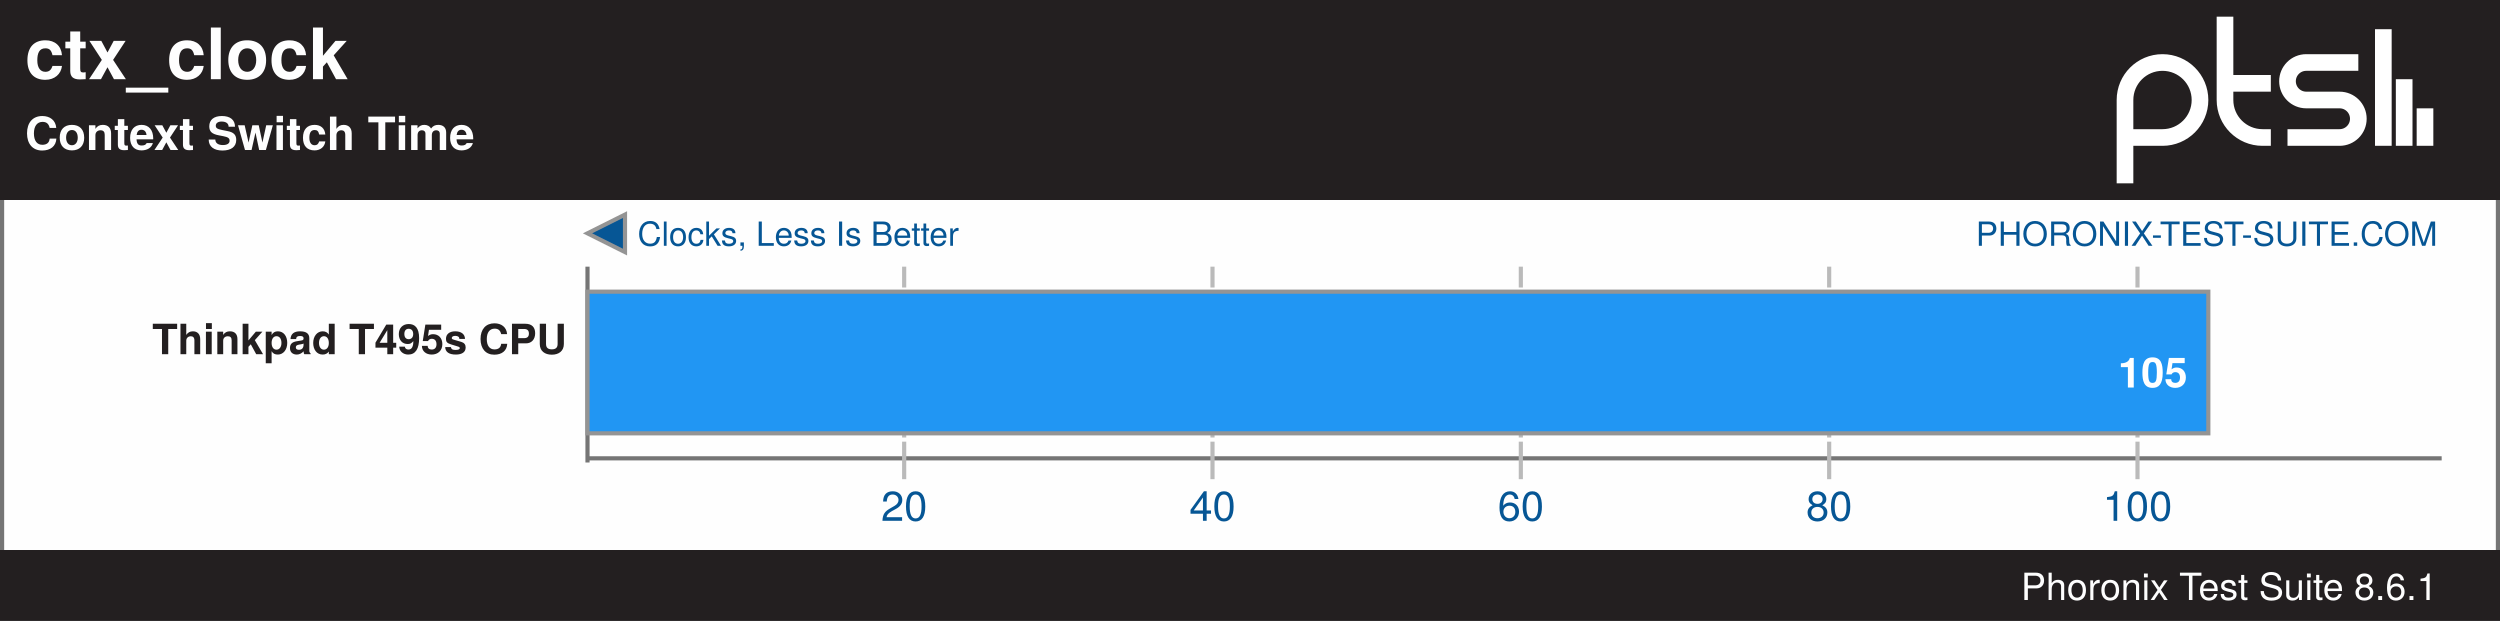
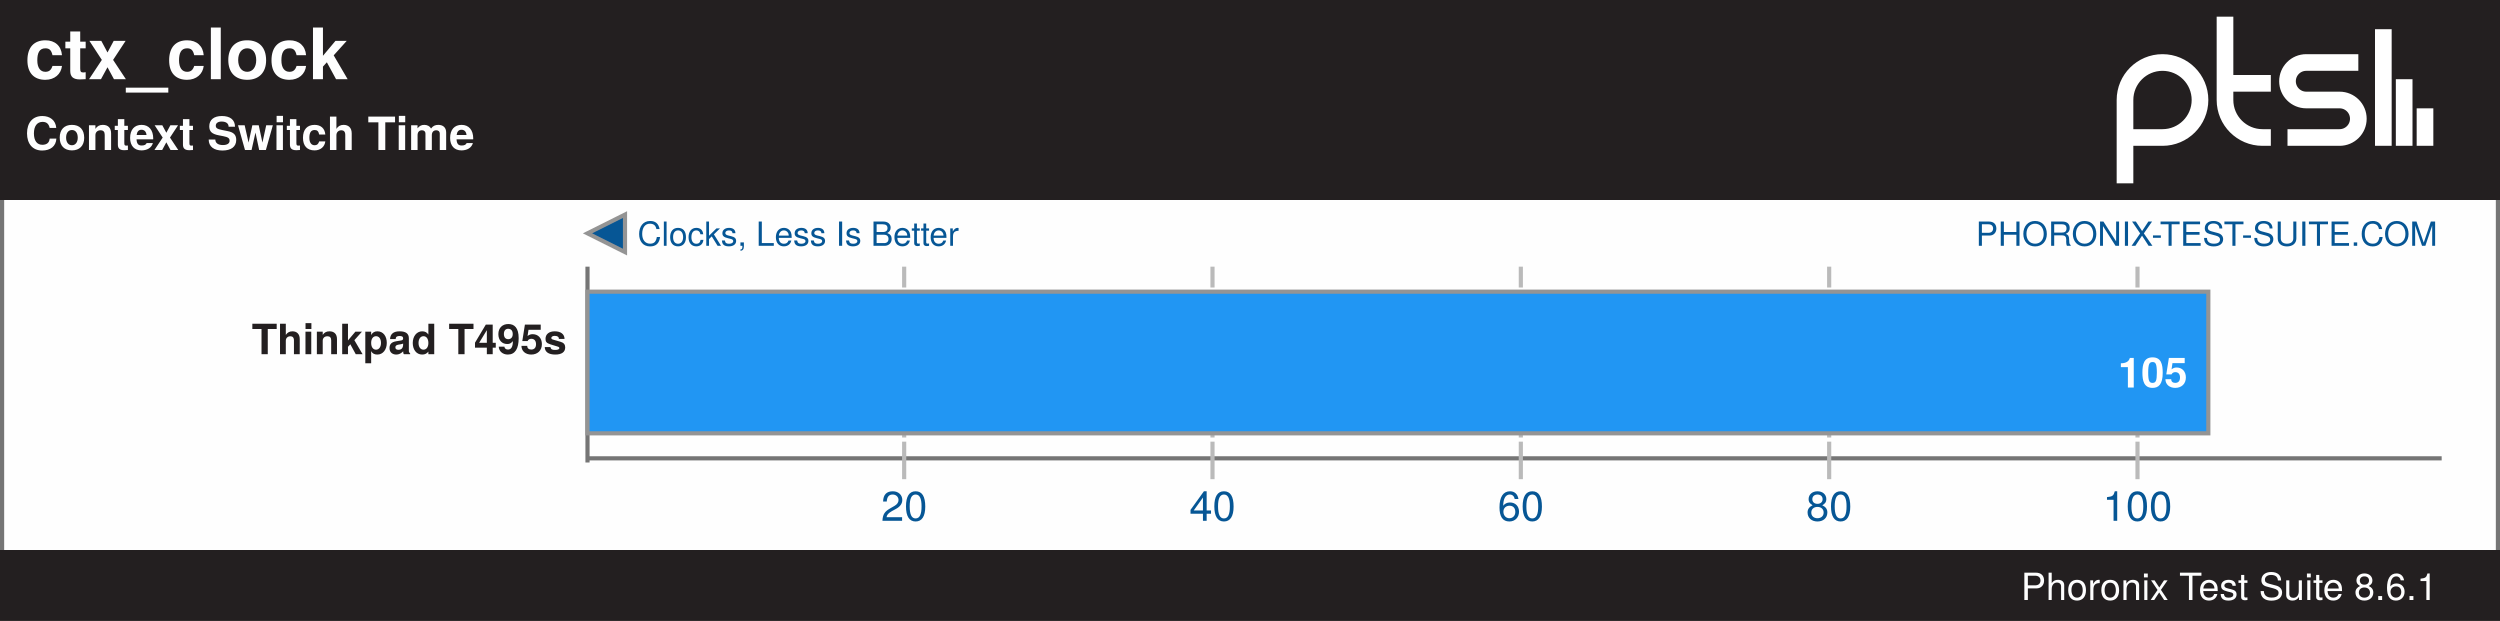
<svg xmlns="http://www.w3.org/2000/svg" xmlns:xlink="http://www.w3.org/1999/xlink" version="1.1" font-family="sans-serif, droid-sans, helvetica, verdana, tahoma" viewbox="0 0 600 149" width="600" height="149" preserveAspectRatio="xMinYMin meet">
  <rect x="0" y="0" width="600" height="149" fill="#FEFEFE" stroke="#757575" stroke-width="2" />
  <g stroke="#757575" stroke-width="1">
    <line x1="141" y1="64" x2="141" y2="111" />
    <line x1="141" y1="110" x2="586" y2="110" />
  </g>
  <a xlink:href="https://www.phoronix-test-suite.com/" xlink:show="new">
    <text x="585" y="59" font-size="8" fill="#065695" text-anchor="end" xlink:show="new">PHORONIX-TEST-SUITE.COM</text>
  </a>
  <polygon points="141,56 150,60.5 150,51.5" fill="#065695" stroke="#949494" stroke-width="1" />
  <text x="153" y="59" font-size="8" fill="#065695" text-anchor="start">Clocks, Less Is Better</text>
  <rect x="0" y="0" width="600" height="48" fill="#231f20" />
  <a xlink:href="https://openbenchmarking.org/test/pts/ctx-clock-1.0.0" xlink:show="new">
    <text x="6" y="19" font-size="17" fill="#FEFEFE" text-anchor="start" xlink:show="new" font-weight="bold">ctx_clock</text>
  </a>
  <text x="6" y="36" font-size="11" font-weight="bold" fill="#FEFEFE" text-anchor="start">Context Switch Time</text>
  <path d="m74 22v9m-5-16v16m-5-28v28m-23-2h12.5c2.485 0 4.5-2.015 4.5-4.5s-2.015-4.5-4.5-4.5h-8c-2.485 0-4.5-2.015-4.5-4.5s2.015-4.5 4.5-4.5h12.5m-21 5h-11m11 13h-2c-4.971 0-9-4.029-9-9v-20m-24 40v-20c0-4.971 4.029-9 9-9 4.971 0 9 4.029 9 9s-4.029 9-9 9h-9" stroke="#ffffff" stroke-width="4" fill="none" transform="translate(508,4)" />
  <g font-size="10" fill="#231f20" font-weight="bold">
-     <text x="136" y="85" text-anchor="end">Thinkpad T495s CPU</text>
+     <text x="136" y="85" text-anchor="end">Thinkpad T495s</text>
  </g>
  <g font-size="10" fill="#065695" text-anchor="middle">
    <text x="217" y="125">20</text>
    <text x="291" y="125">40</text>
    <text x="365" y="125">60</text>
    <text x="439" y="125">80</text>
    <text x="513" y="125">100</text>
  </g>
  <g stroke="#BABABA" stroke-width="1">
    <line x1="217" y1="64" x2="217" y2="105" stroke-dasharray="5,5" />
    <line x1="217" y1="106" x2="217" y2="115" />
    <line x1="291" y1="64" x2="291" y2="105" stroke-dasharray="5,5" />
    <line x1="291" y1="106" x2="291" y2="115" />
    <line x1="365" y1="64" x2="365" y2="105" stroke-dasharray="5,5" />
    <line x1="365" y1="106" x2="365" y2="115" />
    <line x1="439" y1="64" x2="439" y2="105" stroke-dasharray="5,5" />
    <line x1="439" y1="106" x2="439" y2="115" />
    <line x1="513" y1="64" x2="513" y2="105" stroke-dasharray="5,5" />
    <line x1="513" y1="106" x2="513" y2="115" />
  </g>
  <g stroke="#949494" stroke-width="1">
-     <rect x="141" y="70" height="34" width="389" fill="#2196f3" xlink:title="Thinkpad T495s CPU: 105" />
+     <rect x="141" y="70" height="34" width="389" fill="#2196f3" xlink:title="Thinkpad T495s: 105" />
  </g>
  <g font-size="8" fill="#065695" text-anchor="end" />
  <g font-size="10" fill="#FFFFFF" font-weight="bold" text-anchor="end">
    <text x="525" y="93">105</text>
  </g>
  <rect x="0" y="132" width="600" height="17" fill="#231f20" />
  <a xlink:href="https://www.phoronix-test-suite.com/" xlink:show="new">
    <text x="585" y="144" font-size="9" fill="#FEFEFE" text-anchor="end" xlink:show="new">Phoronix Test Suite 8.6.1</text>
  </a>
</svg>
